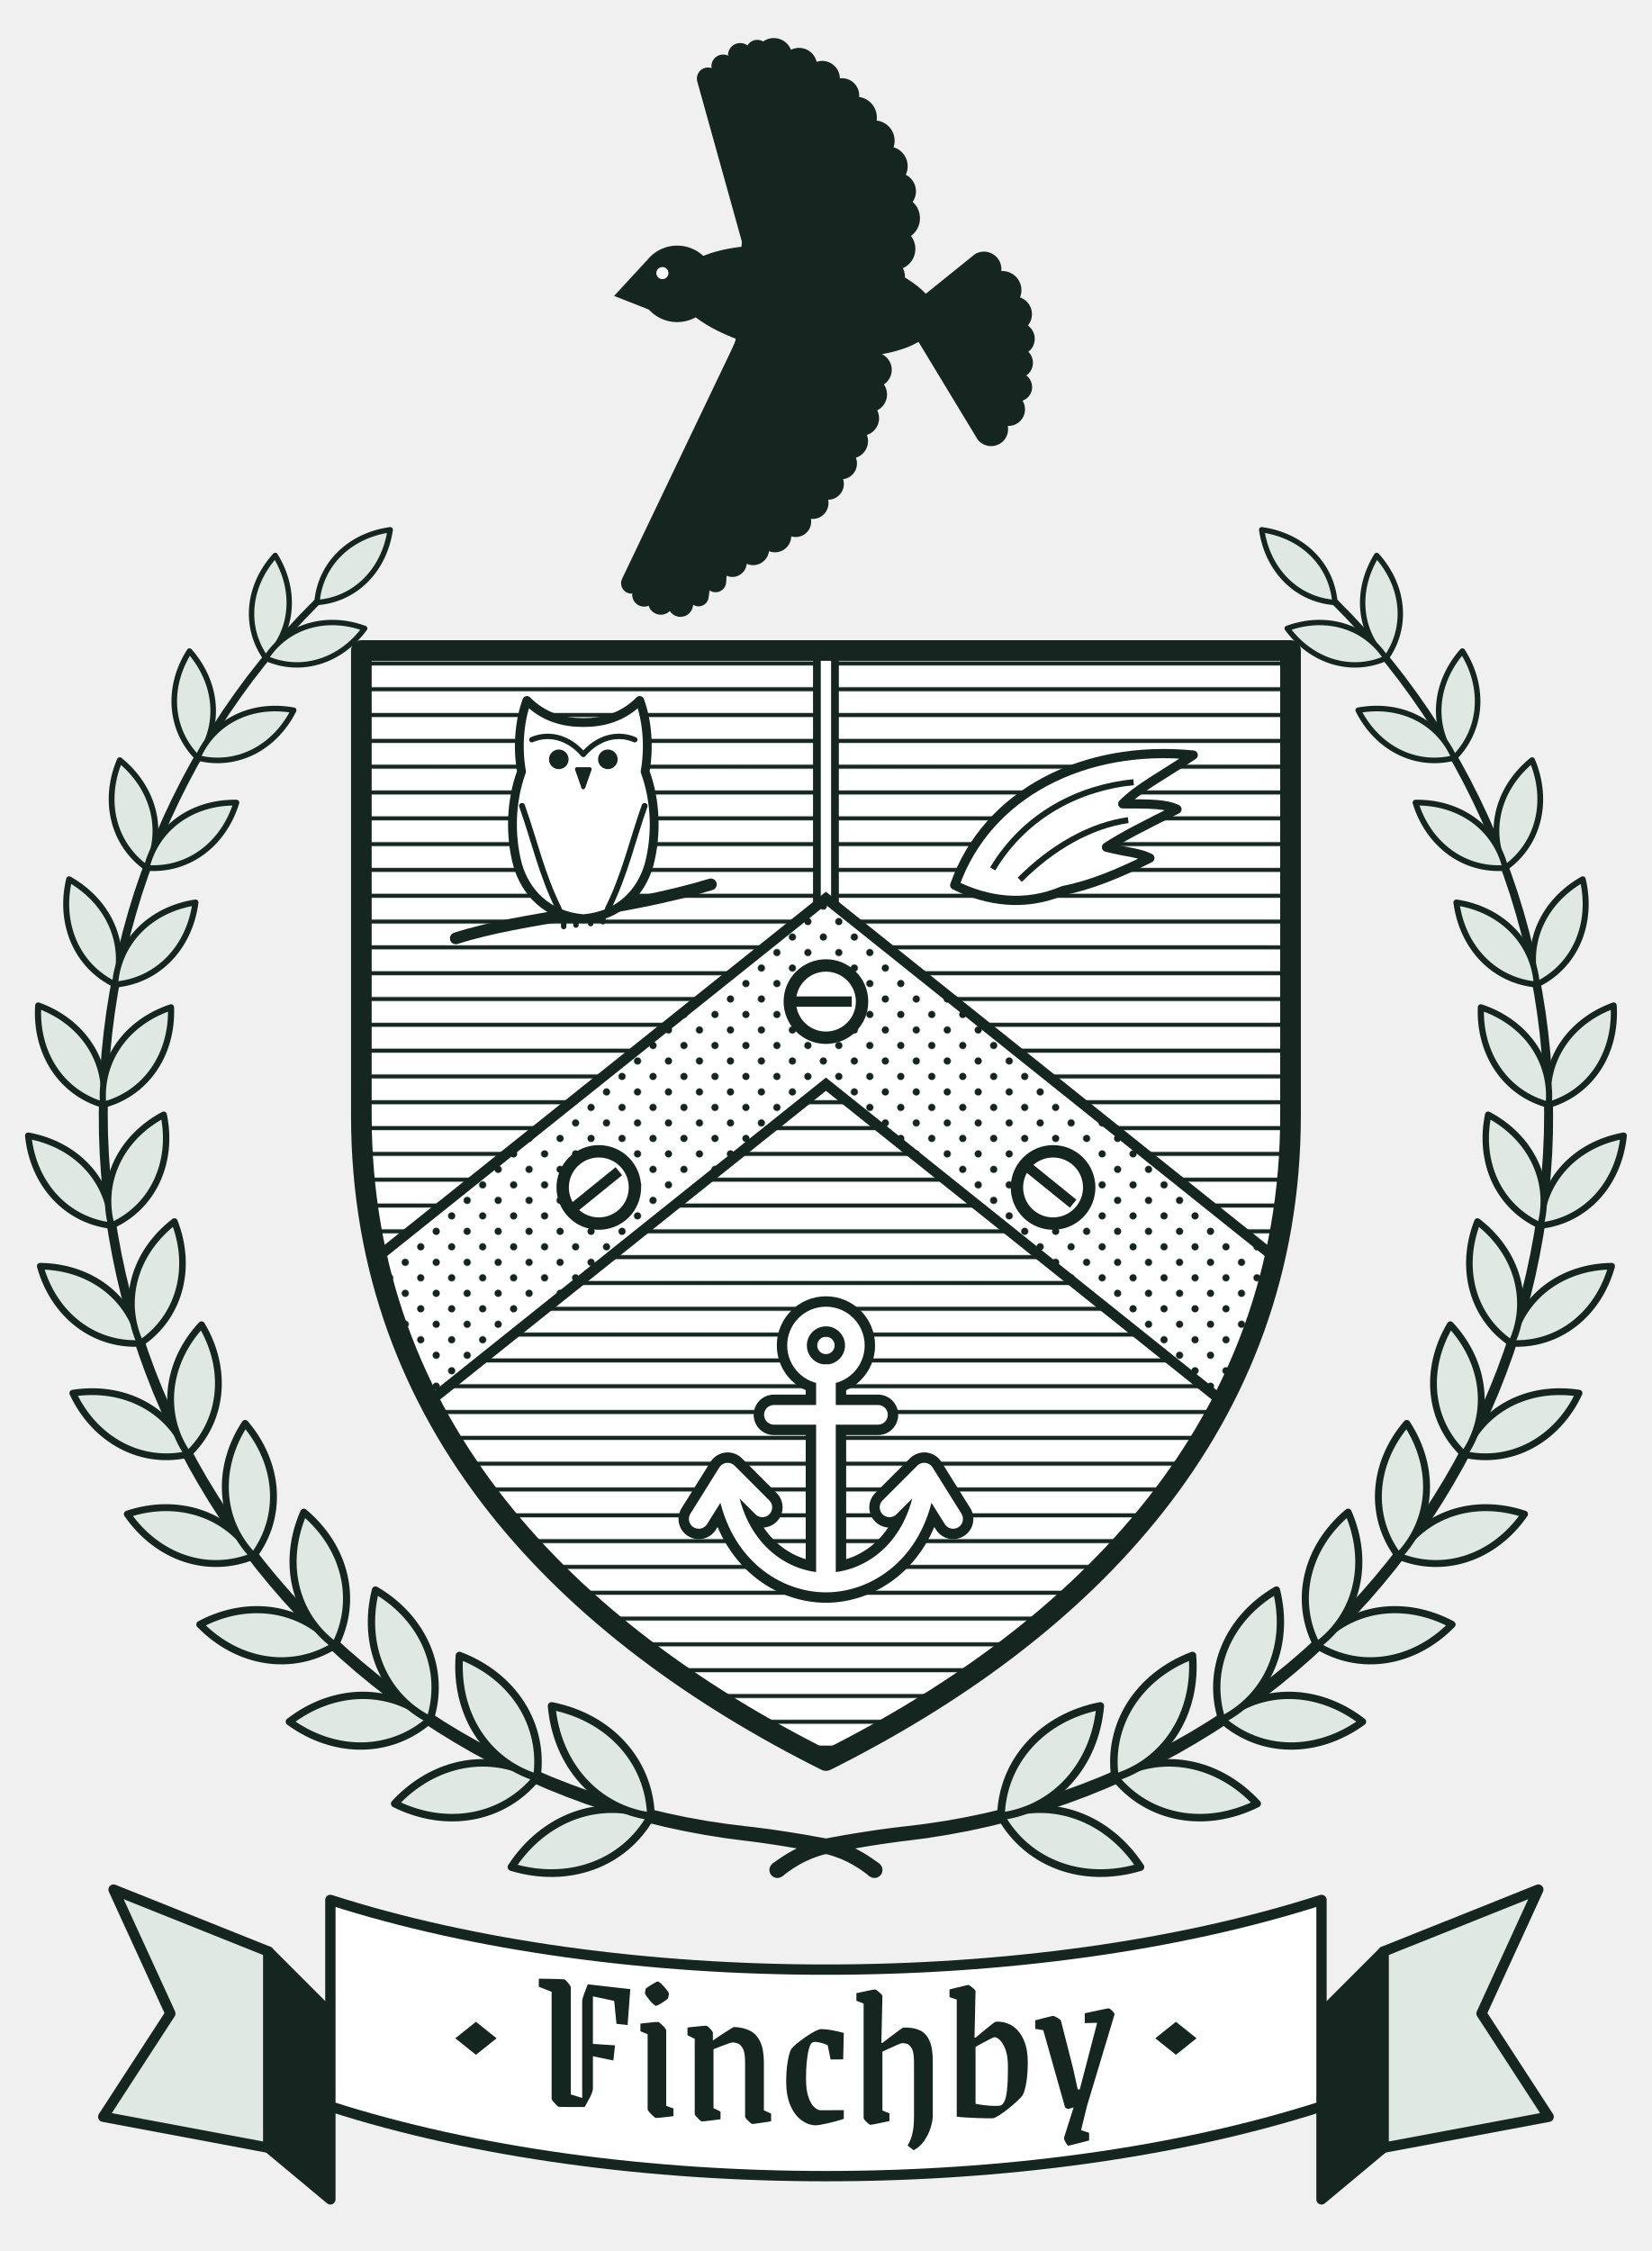
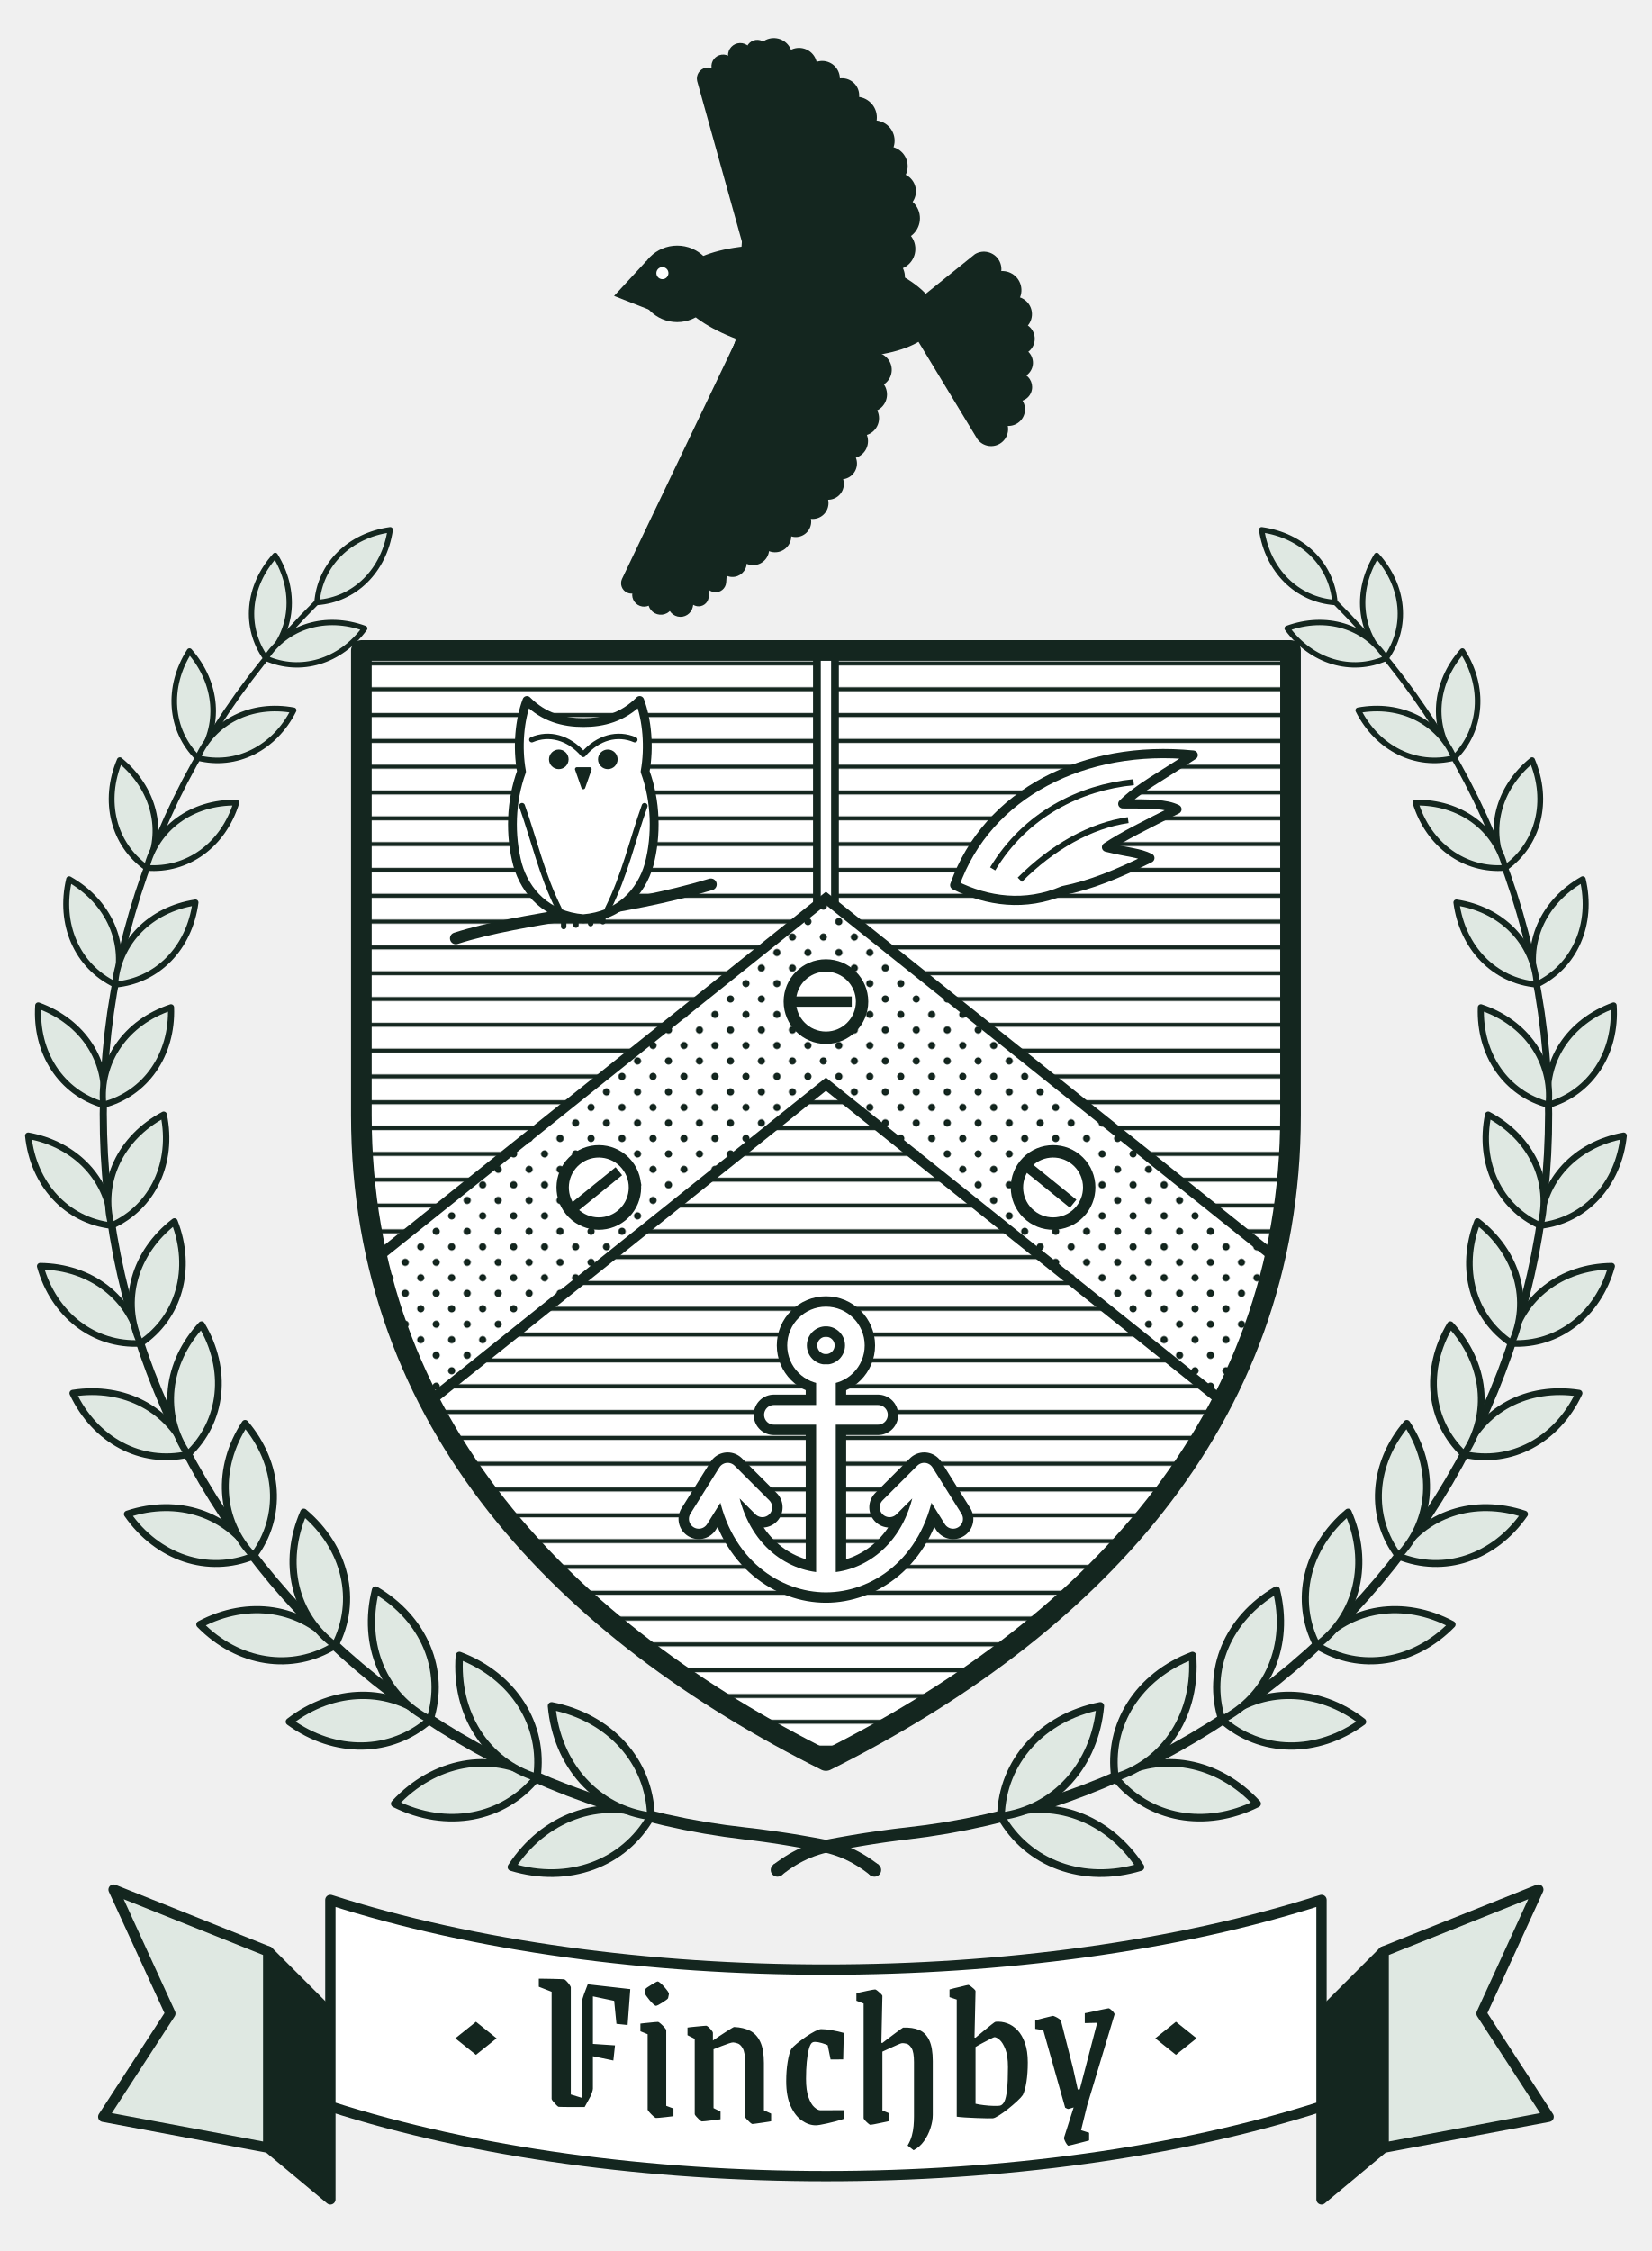
<svg xmlns="http://www.w3.org/2000/svg" viewBox="40 84 320 436" role="img" aria-labelledby="ct">
  <defs>
    <pattern id="az" width="5" height="5" patternUnits="userSpaceOnUse">
      <path d="M0 2.5 H5" stroke="#14261f" stroke-width=".8" />
    </pattern>
    <pattern id="or" width="6" height="6" patternUnits="userSpaceOnUse">
      <rect width="6" height="6" fill="#fff" />
      <circle cx="1.5" cy="1.5" r=".7" fill="#14261f" />
      <circle cx="4.5" cy="4.5" r=".7" fill="#14261f" />
    </pattern>
    <pattern id="gu" width="3" height="3" patternUnits="userSpaceOnUse">
      <rect width="3" height="3" fill="#fff" />
      <path d="M1.5 0 V3" stroke="#14261f" stroke-width=".7" />
    </pattern>
    <clipPath id="sh">
      <path d="M110 210 H290 V300 C290 360 250 400 200 425 C150 400 110 360 110 300 Z" />
    </clipPath>
    <g id="laurel" fill="#dfe8e2" stroke="#14261f" stroke-width="1.3" stroke-linejoin="round">
-       <path d="M210.34 444.97 L209.61 444.43 L208.85 443.90 L208.08 443.39 L207.29 442.91 L206.49 442.46 L205.67 442.03 L204.83 441.64 L203.97 441.28 L203.09 440.95 L202.19 440.65 L201.27 440.39 L200.31 440.16 L199.02 439.91 L197.72 439.68 L196.41 439.44 L195.09 439.22 L193.76 439.00 L192.42 438.79 L191.09 438.59 L189.76 438.39 L188.44 438.21 L187.12 438.04 L185.83 437.88 L184.57 437.74 L180.68 437.26 L176.83 436.68 L173.00 435.99 L169.19 435.19 L165.40 434.28 L161.63 433.27 L157.90 432.15 L154.20 430.93 L150.54 429.60 L146.91 428.17 L143.32 426.64 L139.78 425.01 L136.29 423.28 L132.85 421.45 L129.45 419.53 L126.12 417.51 L122.84 415.39 L119.62 413.19 L116.47 410.89 L113.38 408.51 L110.36 406.04 L107.41 403.49 L104.53 400.85 L101.72 398.14 L99.00 395.34 L96.35 392.48 L93.79 389.53 L91.31 386.52 L88.91 383.44 L86.60 380.29 L84.38 377.08 L82.26 373.80 L80.22 370.47 L78.28 367.08 L76.44 363.64 L74.69 360.15 L73.04 356.61 L71.49 353.02 L70.04 349.39 L68.70 345.72 L67.46 342.02 L66.32 338.28 L65.29 334.51 L64.37 330.72 L63.55 326.89 L62.84 323.05 L62.24 319.19 L61.74 315.31 L61.36 311.42 L61.09 307.52 L60.92 303.62 L60.87 299.71 L60.92 295.80 L61.09 291.89 L61.36 287.99 L61.74 284.10 L62.24 280.22 L62.84 276.36 L63.55 272.51 L64.37 268.69 L65.29 264.89 L66.33 261.11 L67.46 257.37 L68.71 253.66 L70.05 249.99 L71.50 246.35 L73.05 242.76 L74.71 239.21 L76.46 235.71 L78.30 232.27 L80.25 228.87 L82.29 225.53 L84.42 222.25 L86.65 219.03 L88.96 215.87 L91.36 212.78 L93.85 209.75 L96.42 206.80 L99.08 203.92 L101.82 201.11 L100.89 200.21 L98.12 203.02 L95.43 205.91 L92.83 208.88 L90.30 211.93 L87.86 215.04 L85.52 218.22 L83.26 221.46 L81.09 224.77 L79.02 228.14 L77.04 231.56 L75.16 235.04 L73.38 238.57 L71.69 242.15 L70.11 245.77 L68.63 249.44 L67.26 253.15 L65.98 256.89 L64.82 260.67 L63.76 264.49 L62.81 268.33 L61.96 272.19 L61.23 276.08 L60.60 279.99 L60.09 283.91 L59.68 287.85 L59.39 291.79 L59.21 295.75 L59.14 299.70 L59.17 303.66 L59.32 307.62 L59.59 311.57 L59.96 315.51 L60.44 319.44 L61.03 323.35 L61.74 327.25 L62.55 331.13 L63.47 334.98 L64.50 338.80 L65.63 342.60 L66.87 346.36 L68.22 350.08 L69.67 353.77 L71.23 357.41 L72.88 361.01 L74.64 364.57 L76.49 368.07 L78.45 371.51 L80.50 374.91 L82.64 378.24 L84.88 381.51 L87.21 384.72 L89.62 387.86 L92.13 390.93 L94.72 393.93 L97.39 396.86 L100.15 399.71 L102.98 402.49 L105.89 405.18 L108.88 407.79 L111.94 410.32 L115.06 412.75 L118.26 415.11 L121.52 417.37 L124.84 419.53 L128.23 421.61 L131.66 423.59 L135.16 425.47 L138.70 427.25 L142.30 428.93 L145.94 430.51 L149.62 431.99 L153.35 433.37 L157.11 434.64 L160.91 435.80 L164.73 436.86 L168.59 437.81 L172.47 438.65 L176.38 439.38 L180.30 440.01 L184.22 440.52 L185.49 440.67 L186.76 440.84 L188.05 441.02 L189.35 441.21 L190.66 441.41 L191.97 441.62 L193.29 441.84 L194.60 442.07 L195.90 442.30 L197.19 442.54 L198.46 442.79 L199.69 443.04 L200.51 443.24 L201.31 443.48 L202.09 443.75 L202.86 444.04 L203.60 444.37 L204.33 444.72 L205.04 445.10 L205.74 445.51 L206.43 445.94 L207.11 446.41 L207.78 446.90 L208.46 447.43 Z" fill="#14261f" stroke="none" />
-       <circle cx="209.40" cy="446.20" r="1.55" fill="#14261f" stroke="none" />
-       <circle cx="101.35" cy="200.66" r="0.65" fill="#14261f" stroke="none" />
+       <path d="M210.19 445.17 L209.46 444.63 L208.71 444.10 L207.95 443.60 L207.17 443.12 L206.37 442.67 L205.56 442.25 L204.73 441.86 L203.88 441.50 L203.01 441.18 L202.12 440.88 L201.20 440.62 L200.26 440.40 L198.97 440.15 L197.68 439.91 L196.37 439.68 L195.05 439.45 L193.72 439.23 L192.39 439.02 L191.05 438.82 L189.72 438.63 L188.40 438.45 L187.09 438.27 L185.80 438.11 L184.54 437.97 L180.65 437.49 L176.79 436.91 L172.95 436.21 L169.14 435.41 L165.34 434.50 L161.57 433.49 L157.83 432.37 L154.13 431.14 L150.46 429.81 L146.83 428.38 L143.24 426.84 L139.69 425.20 L136.19 423.47 L132.74 421.64 L129.35 419.71 L126.01 417.68 L122.72 415.57 L119.50 413.36 L116.34 411.06 L113.25 408.67 L110.22 406.20 L107.27 403.64 L104.39 401.00 L101.58 398.28 L98.85 395.48 L96.20 392.61 L93.64 389.66 L91.15 386.64 L88.75 383.56 L86.44 380.40 L84.22 377.18 L82.09 373.91 L80.06 370.57 L78.11 367.17 L76.27 363.73 L74.52 360.23 L72.87 356.68 L71.32 353.09 L69.87 349.46 L68.53 345.78 L67.28 342.07 L66.15 338.33 L65.11 334.56 L64.19 330.76 L63.37 326.93 L62.66 323.08 L62.06 319.21 L61.57 315.33 L61.18 311.44 L60.91 307.53 L60.75 303.62 L60.69 299.71 L60.75 295.79 L60.91 291.88 L61.19 287.98 L61.57 284.08 L62.07 280.20 L62.67 276.33 L63.39 272.48 L64.21 268.65 L65.13 264.84 L66.17 261.07 L67.31 257.32 L68.55 253.61 L69.90 249.93 L71.35 246.29 L72.91 242.70 L74.56 239.14 L76.32 235.64 L78.17 232.19 L80.11 228.79 L82.16 225.44 L84.29 222.16 L86.52 218.94 L88.84 215.78 L91.24 212.68 L93.73 209.66 L96.31 206.70 L98.97 203.82 L101.71 201.01 L100.99 200.31 L98.23 203.12 L95.55 206.01 L92.94 208.98 L90.42 212.02 L87.99 215.13 L85.64 218.31 L83.39 221.55 L81.22 224.85 L79.15 228.22 L77.18 231.64 L75.30 235.11 L73.52 238.64 L71.84 242.21 L70.26 245.83 L68.78 249.50 L67.41 253.20 L66.14 256.95 L64.98 260.72 L63.92 264.53 L62.97 268.36 L62.13 272.23 L61.40 276.11 L60.77 280.01 L60.26 283.93 L59.86 287.86 L59.56 291.80 L59.38 295.75 L59.31 299.71 L59.35 303.66 L59.50 307.61 L59.76 311.55 L60.13 315.49 L60.62 319.42 L61.21 323.32 L61.91 327.22 L62.73 331.09 L63.65 334.93 L64.67 338.75 L65.81 342.54 L67.05 346.30 L68.40 350.02 L69.85 353.70 L71.40 357.34 L73.05 360.93 L74.81 364.48 L76.66 367.97 L78.61 371.42 L80.66 374.80 L82.80 378.13 L85.04 381.40 L87.36 384.60 L89.78 387.74 L92.28 390.81 L94.87 393.80 L97.54 396.72 L100.29 399.57 L103.12 402.34 L106.03 405.03 L109.01 407.63 L112.06 410.15 L115.19 412.59 L118.38 414.94 L121.64 417.19 L124.95 419.35 L128.33 421.42 L131.77 423.40 L135.26 425.28 L138.80 427.05 L142.39 428.73 L146.02 430.31 L149.70 431.79 L153.42 433.16 L157.18 434.42 L160.97 435.59 L164.79 436.64 L168.64 437.59 L172.52 438.43 L176.41 439.16 L180.33 439.78 L184.25 440.29 L185.51 440.44 L186.79 440.61 L188.08 440.78 L189.38 440.97 L190.70 441.17 L192.01 441.38 L193.33 441.60 L194.64 441.83 L195.94 442.07 L197.23 442.31 L198.51 442.55 L199.74 442.80 L200.57 443.01 L201.38 443.25 L202.18 443.52 L202.95 443.82 L203.70 444.14 L204.44 444.50 L205.16 444.88 L205.87 445.30 L206.57 445.74 L207.25 446.20 L207.93 446.70 L208.61 447.23 Z" fill="#14261f" stroke="none" />
+       <circle cx="209.40" cy="446.20" r="1.3" fill="#14261f" stroke="none" />
+       <circle cx="101.35" cy="200.66" r="0.5" fill="#14261f" stroke="none" />
      <path d="M0 0 C7 -6 17 -6 25 0 C17 6 7 6 0 0 Z" transform="translate(166.1 435.8) rotate(160.0) scale(1.15)" />
      <path d="M0 0 C7 -6 17 -6 25 0 C17 6 7 6 0 0 Z" transform="translate(166.1 435.8) rotate(228.0) scale(1.15)" />
      <path d="M0 0 C7 -6 17 -6 25 0 C17 6 7 6 0 0 Z" transform="translate(144.0 428.3) rotate(169.6) scale(1.12)" />
      <path d="M0 0 C7 -6 17 -6 25 0 C17 6 7 6 0 0 Z" transform="translate(144.0 428.3) rotate(237.6) scale(1.12)" />
      <path d="M0 0 C7 -6 17 -6 25 0 C17 6 7 6 0 0 Z" transform="translate(123.3 417.1) rotate(179.2) scale(1.09)" />
      <path d="M0 0 C7 -6 17 -6 25 0 C17 6 7 6 0 0 Z" transform="translate(123.3 417.1) rotate(247.2) scale(1.09)" />
      <path d="M0 0 C7 -6 17 -6 25 0 C17 6 7 6 0 0 Z" transform="translate(104.9 402.7) rotate(188.8) scale(1.06)" />
      <path d="M0 0 C7 -6 17 -6 25 0 C17 6 7 6 0 0 Z" transform="translate(104.9 402.7) rotate(256.8) scale(1.06)" />
      <path d="M0 0 C7 -6 17 -6 25 0 C17 6 7 6 0 0 Z" transform="translate(89.1 385.4) rotate(198.4) scale(1.03)" />
      <path d="M0 0 C7 -6 17 -6 25 0 C17 6 7 6 0 0 Z" transform="translate(89.1 385.4) rotate(266.4) scale(1.03)" />
      <path d="M0 0 C7 -6 17 -6 25 0 C17 6 7 6 0 0 Z" transform="translate(76.4 365.7) rotate(208.0) scale(1.01)" />
      <path d="M0 0 C7 -6 17 -6 25 0 C17 6 7 6 0 0 Z" transform="translate(76.4 365.7) rotate(276.0) scale(1.01)" />
      <path d="M0 0 C7 -6 17 -6 25 0 C17 6 7 6 0 0 Z" transform="translate(67.2 344.2) rotate(217.6) scale(0.98)" />
      <path d="M0 0 C7 -6 17 -6 25 0 C17 6 7 6 0 0 Z" transform="translate(67.2 344.2) rotate(285.6) scale(0.98)" />
      <path d="M0 0 C7 -6 17 -6 25 0 C17 6 7 6 0 0 Z" transform="translate(61.6 321.4) rotate(227.2) scale(0.95)" />
      <path d="M0 0 C7 -6 17 -6 25 0 C17 6 7 6 0 0 Z" transform="translate(61.6 321.4) rotate(295.2) scale(0.95)" />
      <path d="M0 0 C7 -6 17 -6 25 0 C17 6 7 6 0 0 Z" transform="translate(60.0 298.0) rotate(236.8) scale(0.92)" />
      <path d="M0 0 C7 -6 17 -6 25 0 C17 6 7 6 0 0 Z" transform="translate(60.0 298.0) rotate(304.8) scale(0.92)" />
      <path d="M0 0 C7 -6 17 -6 25 0 C17 6 7 6 0 0 Z" transform="translate(62.3 274.7) rotate(246.4) scale(0.89)" />
      <path d="M0 0 C7 -6 17 -6 25 0 C17 6 7 6 0 0 Z" transform="translate(62.3 274.7) rotate(314.4) scale(0.89)" />
      <path d="M0 0 C7 -6 17 -6 25 0 C17 6 7 6 0 0 Z" transform="translate(68.4 252.1) rotate(256.0) scale(0.86)" />
      <path d="M0 0 C7 -6 17 -6 25 0 C17 6 7 6 0 0 Z" transform="translate(68.4 252.1) rotate(324.0) scale(0.86)" />
      <path d="M0 0 C7 -6 17 -6 25 0 C17 6 7 6 0 0 Z" transform="translate(78.3 230.8) rotate(265.6) scale(0.83)" />
      <path d="M0 0 C7 -6 17 -6 25 0 C17 6 7 6 0 0 Z" transform="translate(78.3 230.8) rotate(333.6) scale(0.83)" />
      <path d="M0 0 C7 -6 17 -6 25 0 C17 6 7 6 0 0 Z" transform="translate(91.5 211.5) rotate(275.2) scale(0.80)" />
      <path d="M0 0 C7 -6 17 -6 25 0 C17 6 7 6 0 0 Z" transform="translate(91.5 211.5) rotate(343.2) scale(0.80)" />
      <path d="M0 0 C7 -6 17 -6 25 0 C17 6 7 6 0 0 Z" transform="translate(101.4 200.7) rotate(315.2) scale(.8)" />
    </g>
    <g id="buckle" fill="none" stroke="#14261f">
      <circle r="7" stroke-width="2.4" fill="#fff" />
      <path d="M-7 0 H5" stroke-width="2" />
    </g>
  </defs>
  <use href="#laurel" />
  <use href="#laurel" transform="translate(400 0) scale(-1 1)" />
  <g transform="translate(145.7 78.4) scale(.13)" fill="#14261f">
    <g transform="translate(300 412)">
      <path d="M0 -4.9 L258.5 -16.5 A16.5 16.5 0 0 1 258.5 16.5 L0 4.9 Z" transform="rotate(-103.0)" />
      <path d="M0 -5.2 L272.6 -17.4 A17.4 17.4 0 0 1 272.6 17.4 L0 5.2 Z" transform="rotate(-97.5)" />
      <path d="M0 -5.5 L286.7 -18.3 A18.3 18.3 0 0 1 286.7 18.3 L0 5.5 Z" transform="rotate(-92.0)" />
      <path d="M0 -5.1 L293.1 -16.9 A16.9 16.9 0 0 1 293.1 16.9 L0 5.1 Z" transform="rotate(-87.0)" />
      <path d="M0 -8.2 L287.5 -27.5 A27.5 27.5 0 0 1 287.5 27.5 L0 8.2 Z" transform="rotate(-82.0)" />
      <path d="M0 -8.1 L281.6 -26.9 A26.9 26.9 0 0 1 281.6 26.9 L0 8.1 Z" transform="rotate(-74.0)" />
      <path d="M0 -7.9 L275.7 -26.3 A26.3 26.3 0 0 1 275.7 26.3 L0 7.9 Z" transform="rotate(-66.0)" />
      <path d="M0 -7.7 L267.5 -25.5 A25.5 25.5 0 0 1 267.5 25.5 L0 7.7 Z" transform="rotate(-58.0)" />
      <path d="M0 -9.3 L253.1 -30.9 A30.9 30.9 0 0 1 253.1 30.9 L0 9.3 Z" transform="rotate(-50.0)" />
      <path d="M0 -9.1 L247.7 -30.3 A30.3 30.3 0 0 1 247.7 30.3 L0 9.1 Z" transform="rotate(-40.0)" />
      <path d="M0 -8.9 L242.4 -29.6 A29.6 29.6 0 0 1 242.4 29.6 L0 8.9 Z" transform="rotate(-30.0)" />
      <path d="M0 -8.3 L239.4 -27.6 A27.6 27.6 0 0 1 239.4 27.6 L0 8.3 Z" transform="rotate(-20.5)" />
      <path d="M0 -9.8 L229.2 -32.8 A32.8 32.8 0 0 1 229.2 32.8 L0 9.8 Z" transform="rotate(-11.0)" />
      <path d="M0 -9.4 L219.6 -31.4 A31.4 31.4 0 0 1 219.6 31.4 L0 9.4 Z" transform="rotate(0.5)" />
      <path d="M0 -9.0 L209.9 -30.1 A30.1 30.1 0 0 1 209.9 30.1 L0 9.0 Z" transform="rotate(12.0)" />
      <path d="M0 0 L-55.7 -241.2 L-34.1 -258.8 L-9.6 -274.3 L14.6 -278.6 L39.5 -280.7 L76.5 -266.9 L110.6 -248.3 L139.7 -223.6 L164.3 -195.8 L191.7 -160.8 L212.0 -122.4 L225.1 -84.2 L231.5 -45.0 L225.9 2.0 L211.3 44.9 Z" />
    </g>
    <g transform="translate(290 548)">
      <path d="M0 -4.7 L398.5 -15.5 A15.5 15.5 0 0 1 398.5 15.5 L0 4.7 Z" transform="rotate(114.0)" />
      <path d="M0 -5.3 L407.3 -17.7 A17.7 17.7 0 0 1 407.3 17.7 L0 5.3 Z" transform="rotate(110.6)" />
      <path d="M0 -5.7 L409.5 -19.0 A19.0 19.0 0 0 1 409.5 19.0 L0 5.7 Z" transform="rotate(106.8)" />
      <path d="M0 -5.6 L405.3 -18.8 A18.8 18.8 0 0 1 405.3 18.8 L0 5.6 Z" transform="rotate(102.7)" />
      <path d="M0 -4.5 L388.4 -15.1 A15.1 15.1 0 0 1 388.4 15.1 L0 4.5 Z" transform="rotate(99.2)" />
      <path d="M0 -4.7 L363.6 -15.8 A15.8 15.8 0 0 1 363.6 15.8 L0 4.7 Z" transform="rotate(95.8)" />
      <path d="M0 -6.4 L333.6 -21.3 A21.3 21.3 0 0 1 333.6 21.3 L0 6.4 Z" transform="rotate(92.0)" />
      <path d="M0 -7.2 L313.8 -23.9 A23.9 23.9 0 0 1 313.8 23.9 L0 7.2 Z" transform="rotate(86.5)" />
      <path d="M0 -7.3 L298.3 -24.2 A24.2 24.2 0 0 1 298.3 24.2 L0 7.3 Z" transform="rotate(80.0)" />
      <path d="M0 -6.9 L284.5 -23.0 A23.0 23.0 0 0 1 284.5 23.0 L0 6.9 Z" transform="rotate(73.1)" />
      <path d="M0 -7.1 L267.4 -23.6 A23.6 23.6 0 0 1 267.4 23.6 L0 7.1 Z" transform="rotate(66.2)" />
      <path d="M0 -7.1 L252.7 -23.5 A23.5 23.5 0 0 1 252.7 23.5 L0 7.1 Z" transform="rotate(58.8)" />
      <path d="M0 -7.1 L238.9 -23.6 A23.6 23.6 0 0 1 238.9 23.6 L0 7.1 Z" transform="rotate(51.0)" />
      <path d="M0 -7.8 L224.2 -25.9 A25.9 25.9 0 0 1 224.2 25.9 L0 7.8 Z" transform="rotate(42.8)" />
      <path d="M0 -7.9 L215.9 -26.2 A26.2 26.2 0 0 1 215.9 26.2 L0 7.9 Z" transform="rotate(33.2)" />
      <path d="M0 -7.9 L209.3 -26.5 A26.5 26.5 0 0 1 209.3 26.5 L0 7.9 Z" transform="rotate(23.3)" />
      <path d="M0 -7.8 L205.0 -26.0 A26.0 26.0 0 0 1 205.0 26.0 L0 7.8 Z" transform="rotate(13.0)" />
      <path d="M0 0 L-151.6 340.4 L-134.3 358.1 L-111.1 369.3 L-83.8 372.4 L-58.4 358.4 L-34.6 339.7 L-11.1 319.2 L18.6 303.4 L50.4 285.8 L80.3 264.8 L105.5 239.7 L128.7 212.6 L148.7 183.6 L165.3 152.8 L182.2 119.5 L194.9 84.0 L202.6 46.8 Z" />
    </g>
    <g transform="translate(540 512)">
      <path d="M0 -7.8 L132.0 -26.0 A26.0 26.0 0 0 1 132.0 26.0 L0 7.8 Z" transform="rotate(-31.0)" />
      <path d="M0 -8.6 L145.2 -28.5 A28.5 28.5 0 0 1 145.2 28.5 L0 8.6 Z" transform="rotate(-14.6)" />
      <path d="M0 -7.9 L158.3 -26.4 A26.4 26.4 0 0 1 158.3 26.4 L0 7.9 Z" transform="rotate(-0.3)" />
      <path d="M0 -7.3 L168.4 -24.3 A24.3 24.3 0 0 1 168.4 24.3 L0 7.3 Z" transform="rotate(12.3)" />
      <path d="M0 -6.9 L178.2 -23.0 A23.0 23.0 0 0 1 178.2 23.0 L0 6.9 Z" transform="rotate(23.7)" />
      <path d="M0 -6.4 L195.8 -21.5 A21.5 21.5 0 0 1 195.8 21.5 L0 6.4 Z" transform="rotate(33.4)" />
      <path d="M0 -7.4 L205.6 -24.7 A24.7 24.7 0 0 1 205.6 24.7 L0 7.4 Z" transform="rotate(43.3)" />
      <path d="M0 -7.6 L210.7 -25.3 A25.3 25.3 0 0 1 210.7 25.3 L0 7.6 Z" transform="rotate(54.0)" />
      <path d="M0 0 L121.9 -73.2 L151.3 -39.3 L166.2 -0.8 L169.5 36.9 L165.9 72.9 L163.2 107.7 L150.9 142.1 L124.8 171.8 Z" />
    </g>
    <ellipse cx="388" cy="492" rx="196" ry="80" transform="rotate(8 388 492)" />
    <circle cx="196" cy="466" r="57" />
    <path d="M150 432 L102 484 L158 506 Z" />
    <circle cx="174" cy="450" r="9" fill="#fff" />
  </g>
  <path d="M110 210 H290 V300 C290 360 250 400 200 425 C150 400 110 360 110 300 Z" fill="#fff" />
  <g clip-path="url(#sh)">
    <rect x="100" y="200" width="200" height="240" fill="url(#az)" />
    <path d="M200 208 V262" stroke="#14261f" stroke-width="5" />
    <path d="M200 208 V262" stroke="#fff" stroke-width="2" />
    <path d="M200 258 L300 338 V374 L200 294 L100 374 V338 Z" fill="url(#or)" stroke="#14261f" stroke-width="2" />
  </g>
  <g transform="translate(153 242) scale(.95)" fill="#fff" stroke="#14261f" stroke-width="1.8" stroke-linejoin="round" stroke-linecap="round">
    <path d="M-26 25 C-12 20.5 8 19.5 26 14" fill="none" stroke-width="2.4" />
    <path d="M0 -19 C4 -19 8 -20 11.5 -23.5 C13 -19.5 13.5 -14 12.6 -9 C14.8 -3 15 4 13.4 10 C11.8 15.6 7.4 20.4 0 21 C-7.4 20.4 -11.8 15.6 -13.4 10 C-15 4 -14.8 -3 -12.6 -9 C-13.5 -14 -13 -19.5 -11.5 -23.5 C-8 -20 -4 -19 0 -19 Z" />
    <path d="M-10.5 -15.5 C-7 -17 -3 -16 0 -12.5 C3 -16 7 -17 10.5 -15.5" fill="none" stroke-width="1.1" />
    <circle cx="-5" cy="-11.5" r="2" fill="#14261f" stroke="none" />
    <circle cx="5" cy="-11.5" r="2" fill="#14261f" stroke="none" />
    <path d="M-1.3 -9.5 L0 -5.8 L1.3 -9.5 Z" fill="#14261f" stroke-width=".8" />
    <path d="M-12.5 -2 C-10 5 -8.5 12 -5 19 M12.5 -2 C10 5 8.5 12 5 19" fill="none" stroke-width="1.2" />
    <path d="M-4 20 V22.6 M-1.5 20.6 V22.3 M1.5 20.6 V22 M4 20 V21.6" fill="none" stroke-width="1.1" />
  </g>
  <path d="M110 210 H290 V300 C290 360 250 400 200 425 C150 400 110 360 110 300 Z" fill="none" stroke="#14261f" stroke-width="4" stroke-linejoin="round" />
  <g transform="translate(247 246) scale(1.05)" fill="#fff" stroke="#14261f" stroke-width="1.7" stroke-linejoin="round">
    <path d="M-21 9 C-15 -8 3 -17 23 -15 C17 -11 13 -9 10 -6 C15 -6 18 -6 20 -5 C14 -2 10 0 7 2 C11 3 13 3 15 4 C9 7 4 9 -1 10 C-8 13 -15 12 -21 9 Z" />
    <path d="M-14 6 C-8 -4 2 -9 12 -10 M-9 8 C-3 2 4 -2 11 -3" fill="none" stroke-width="1.1" />
  </g>
  <g transform="translate(200 367) scale(1.12)" fill="none" stroke-linecap="round" stroke-linejoin="round">
    <path d="M0 -15 V21 M-9 -8 H9 M-17 5 C-15 16 -7 21 0 21 C7 21 15 16 17 5 M-22 10 L-17 2 L-11 8 M22 10 L17 2 L11 8" stroke="#14261f" stroke-width="7" />
    <circle cy="-20" r="5" stroke="#14261f" stroke-width="7" />
    <path d="M0 -15 V21 M-9 -8 H9 M-17 5 C-15 16 -7 21 0 21 C7 21 15 16 17 5 M-22 10 L-17 2 L-11 8 M22 10 L17 2 L11 8" stroke="#fff" stroke-width="3.4" />
    <circle cy="-20" r="5" stroke="#fff" stroke-width="3.4" />
  </g>
  <use href="#buckle" x="200" y="278" />
  <use href="#buckle" transform="translate(156 314) rotate(-39)" />
  <use href="#buckle" transform="translate(244 314) rotate(39)" />
  <g stroke="#14261f" stroke-width="2" stroke-linejoin="round">
    <path d="M92 462 L62 450 L73 474 L60 494 L92 500 Z M308 462 L338 450 L327 474 L340 494 L308 500 Z" fill="#dfe8e2" />
    <path d="M92 462 L104 474 L104 510 L92 500 Z M308 462 L296 474 L296 510 L308 500 Z" fill="#14261f" />
    <path d="M104 452 C160 470 240 470 296 452 L296 492 C240 510 160 510 104 492 Z" fill="#fff" />
  </g>
  <path fill="#14261f" d="M 153.98 468.36 L 162.10 469.28 L 161.58 476.23 L 159.42 476.00 L 158.98 471.55 L 153.86 470.47 L 153.98 468.36 Z M 150.58 489.68 L 154.02 490.73 L 153.26 492.11 Q 152.86 492.10 152.04 492.11 Q 151.22 492.12 150.38 492.11 Q 149.54 492.10 148.92 492.09 Q 148.30 492.08 148.22 492.07 Q 148.10 492.05 147.78 491.73 Q 147.46 491.40 147.16 491.04 Q 146.86 490.67 146.86 490.55 L 146.86 469.79 L 144.38 468.82 L 144.38 467.26 Q 144.86 467.25 145.62 467.27 Q 146.38 467.28 147.18 467.30 Q 147.98 467.31 148.58 467.34 Q 149.18 467.37 149.30 467.38 Q 149.42 467.40 149.74 467.72 Q 150.06 468.05 150.32 468.42 Q 150.58 468.80 150.58 468.92 L 150.58 489.68 Z M 152.98 479.76 L 159.14 480.17 L 158.82 483.10 L 152.98 481.88 L 152.98 479.76 Z M 153.86 468.35 L 154.86 468.47 L 154.86 488.55 Q 154.86 488.79 154.66 489.39 Q 154.46 489.98 154.02 490.73 L 152.78 490.57 L 152.78 471.65 Q 152.78 471.21 153.12 470.29 Q 153.46 469.38 153.86 468.35 Z M 167.06 494.23 Q 166.94 494.22 166.54 493.87 Q 166.14 493.51 165.80 493.12 Q 165.46 492.73 165.46 492.61 L 165.46 478.01 L 164.06 477.44 L 164.06 475.96 Q 164.06 475.96 164.52 475.90 Q 164.98 475.85 165.62 475.79 Q 166.26 475.72 166.80 475.67 Q 167.34 475.62 167.46 475.63 Q 167.62 475.64 168.00 475.98 Q 168.38 476.31 168.72 476.70 Q 169.06 477.08 169.06 477.28 L 169.06 491.88 L 170.46 492.40 L 170.46 493.88 Q 170.46 493.88 170.00 493.94 Q 169.54 494.00 168.90 494.07 Q 168.26 494.14 167.72 494.19 Q 167.18 494.24 167.06 494.23 Z M 165.06 469.25 Q 165.06 469.17 165.40 468.94 Q 165.74 468.72 166.18 468.44 Q 166.62 468.16 166.98 467.97 Q 167.34 467.78 167.42 467.79 Q 167.58 467.80 167.94 468.11 Q 168.30 468.42 168.68 468.85 Q 169.06 469.28 169.34 469.67 Q 169.62 470.05 169.58 470.25 L 169.42 471.03 Q 169.38 471.15 169.06 471.38 Q 168.74 471.62 168.32 471.88 Q 167.90 472.15 167.54 472.34 Q 167.18 472.52 167.06 472.51 Q 166.90 472.50 166.54 472.17 Q 166.18 471.84 165.82 471.40 Q 165.46 470.97 165.20 470.59 Q 164.94 470.20 164.94 470.08 L 165.06 469.25 Z M 175.94 494.90 Q 175.82 494.90 175.50 494.60 Q 175.18 494.29 174.88 493.96 Q 174.58 493.62 174.58 493.50 L 174.58 478.90 L 173.18 478.20 L 173.18 476.72 Q 173.18 476.72 173.68 476.65 Q 174.18 476.59 174.86 476.53 Q 175.54 476.48 176.12 476.41 Q 176.70 476.35 176.82 476.36 Q 176.94 476.37 177.26 476.64 Q 177.58 476.92 177.84 477.26 Q 178.10 477.59 178.10 477.71 L 178.10 479.23 Q 178.62 478.86 179.28 478.42 Q 179.94 477.98 180.58 477.57 Q 181.22 477.16 181.68 476.88 Q 182.14 476.60 182.22 476.61 Q 184.02 476.69 185.30 477.34 Q 186.58 477.99 187.28 479.49 Q 187.98 480.99 187.98 483.59 L 187.98 492.75 L 189.38 493.39 L 189.38 494.87 Q 189.38 494.87 188.88 494.96 Q 188.38 495.04 187.68 495.14 Q 186.98 495.24 186.42 495.32 Q 185.86 495.40 185.74 495.40 Q 185.62 495.39 185.28 495.10 Q 184.94 494.80 184.64 494.47 Q 184.34 494.14 184.34 494.02 L 184.34 483.46 Q 184.34 481.54 183.88 480.74 Q 183.42 479.94 182.86 479.78 Q 182.30 479.61 182.02 479.60 Q 181.78 479.59 181.16 479.80 Q 180.54 480.01 179.76 480.31 Q 178.98 480.60 178.22 480.92 L 178.22 492.32 L 179.58 493.00 L 179.58 494.48 Q 179.58 494.48 179.08 494.55 Q 178.58 494.62 177.90 494.70 Q 177.22 494.78 176.64 494.85 Q 176.06 494.91 175.94 494.90 Z M 198.02 495.65 Q 196.66 495.65 195.34 494.73 Q 194.02 493.81 193.16 491.92 Q 192.30 490.02 192.30 487.10 Q 192.30 485.10 192.58 483.39 Q 192.86 481.67 193.26 480.92 Q 193.58 480.45 194.38 479.80 Q 195.18 479.15 196.12 478.50 Q 197.06 477.85 197.88 477.43 Q 198.70 477.02 199.06 477.02 Q 199.98 477.02 201.18 477.24 Q 202.38 477.45 203.46 477.76 L 203.34 482.89 L 200.90 482.90 L 200.34 480.14 Q 199.94 479.94 199.20 479.72 Q 198.46 479.50 197.86 479.49 Q 197.70 479.49 197.56 479.53 Q 197.42 479.57 197.30 479.65 Q 196.94 479.93 196.68 480.93 Q 196.42 481.92 196.28 483.40 Q 196.14 484.88 196.14 486.64 Q 196.14 488.88 196.62 490.22 Q 197.10 491.57 197.76 492.15 Q 198.42 492.74 198.94 492.74 L 203.46 492.72 L 203.46 494.40 Q 202.74 494.65 201.90 494.88 Q 201.06 495.10 200.26 495.28 Q 199.46 495.46 198.86 495.56 Q 198.26 495.66 198.02 495.65 Z M 205.90 471.53 L 205.90 470.05 Q 205.90 470.05 206.24 469.99 Q 206.58 469.92 207.08 469.81 Q 207.58 469.71 208.10 469.59 Q 208.62 469.48 209.02 469.41 Q 209.42 469.34 209.54 469.34 Q 209.66 469.34 210.00 469.61 Q 210.34 469.88 210.64 470.17 Q 210.94 470.46 210.94 470.62 L 210.74 479.67 L 210.94 479.70 Q 211.46 479.29 212.12 478.79 Q 212.78 478.29 213.40 477.83 Q 214.02 477.36 214.46 477.05 Q 214.90 476.73 214.94 476.73 Q 216.78 476.65 218.06 477.19 Q 219.34 477.73 220.02 479.18 Q 220.70 480.62 220.70 483.22 L 220.70 493.62 Q 220.70 494.82 220.26 496.18 Q 219.82 497.55 219.00 498.71 Q 218.18 499.87 216.98 500.48 L 215.82 499.57 Q 216.38 498.63 216.64 497.68 Q 216.90 496.73 216.98 495.78 Q 217.06 494.84 217.06 493.96 L 217.06 483.40 Q 217.06 481.48 216.60 480.72 Q 216.14 479.96 215.60 479.84 Q 215.06 479.72 214.74 479.74 Q 214.58 479.74 213.78 480.09 Q 212.98 480.44 212.14 480.83 Q 211.30 481.21 210.94 481.38 L 210.94 492.78 L 212.30 493.34 L 212.30 494.82 Q 212.30 494.82 211.80 494.94 Q 211.30 495.05 210.60 495.19 Q 209.90 495.33 209.32 495.45 Q 208.74 495.56 208.62 495.56 Q 208.50 495.57 208.18 495.29 Q 207.86 495.02 207.58 494.71 Q 207.30 494.39 207.30 494.27 L 207.30 472.07 L 205.90 471.53 Z M 232.86 475.60 Q 234.02 475.50 235.12 475.90 Q 236.22 476.29 237.12 477.24 Q 238.02 478.19 238.56 479.74 Q 239.10 481.28 239.10 483.48 Q 239.10 485.56 238.84 487.23 Q 238.58 488.89 238.14 489.78 Q 237.82 490.25 237.02 490.99 Q 236.22 491.73 235.28 492.48 Q 234.34 493.23 233.52 493.74 Q 232.70 494.26 232.34 494.29 Q 232.14 494.30 231.24 494.30 Q 230.34 494.29 229.18 494.24 Q 228.02 494.19 226.96 494.13 Q 225.90 494.06 225.34 493.98 L 225.34 471.30 L 223.94 470.83 L 223.94 469.35 Q 224.26 469.25 224.82 469.11 Q 225.38 468.98 225.98 468.84 Q 226.58 468.70 227.02 468.58 Q 227.46 468.47 227.58 468.46 Q 227.70 468.46 228.04 468.71 Q 228.38 468.97 228.68 469.24 Q 228.98 469.52 228.98 469.68 L 228.78 478.65 L 228.98 478.68 Q 229.66 478.11 230.52 477.40 Q 231.38 476.69 232.06 476.15 Q 232.74 475.61 232.86 475.60 Z M 232.62 478.58 Q 232.50 478.59 231.84 478.93 Q 231.18 479.26 230.38 479.69 Q 229.58 480.11 228.98 480.48 L 228.98 491.48 Q 229.62 491.63 230.60 491.75 Q 231.58 491.87 232.48 491.89 Q 233.38 491.92 233.74 491.84 Q 234.22 491.72 234.56 491.05 Q 234.90 490.38 235.08 488.78 Q 235.26 487.18 235.26 484.38 Q 235.26 482.18 234.76 480.91 Q 234.26 479.64 233.64 479.09 Q 233.02 478.55 232.62 478.58 Z M 246.98 499.60 Q 246.86 499.62 246.64 499.30 Q 246.42 498.99 246.26 498.61 Q 246.10 498.23 246.10 498.11 L 247.98 492.19 Q 247.70 492.27 247.38 492.37 Q 247.06 492.47 246.94 492.49 Q 246.86 492.50 246.60 492.37 Q 246.34 492.24 246.34 492.24 L 242.10 477.23 L 240.54 476.97 L 240.54 475.33 Q 240.54 475.33 241.00 475.20 Q 241.46 475.06 242.10 474.91 Q 242.74 474.76 243.28 474.62 Q 243.82 474.47 243.94 474.46 Q 244.06 474.44 244.44 474.62 Q 244.82 474.79 245.16 475.03 Q 245.50 475.27 245.54 475.46 L 247.86 484.57 L 248.78 488.72 L 249.18 488.67 L 252.54 475.80 L 250.14 475.86 L 250.14 473.94 Q 250.14 473.94 250.58 473.86 Q 251.02 473.78 251.66 473.63 Q 252.30 473.47 252.98 473.34 Q 253.66 473.19 254.16 473.10 Q 254.66 473.00 254.74 472.99 Q 254.86 472.97 255.14 473.19 Q 255.42 473.41 255.68 473.71 Q 255.94 474.01 255.90 474.21 L 250.58 491.88 L 249.42 496.60 L 250.98 497.10 L 250.98 498.58 Q 250.98 498.58 250.42 498.74 Q 249.86 498.90 249.10 499.08 Q 248.34 499.26 247.72 499.43 Q 247.10 499.59 246.98 499.60 Z" />
  <g fill="#14261f">
    <path d="M128.2 478.8 L132.2 475.6 L136.2 478.8 L132.2 482.0 Z" />
    <path d="M263.8 478.8 L267.8 475.6 L271.8 478.8 L267.8 482.0 Z" />
  </g>
</svg>
